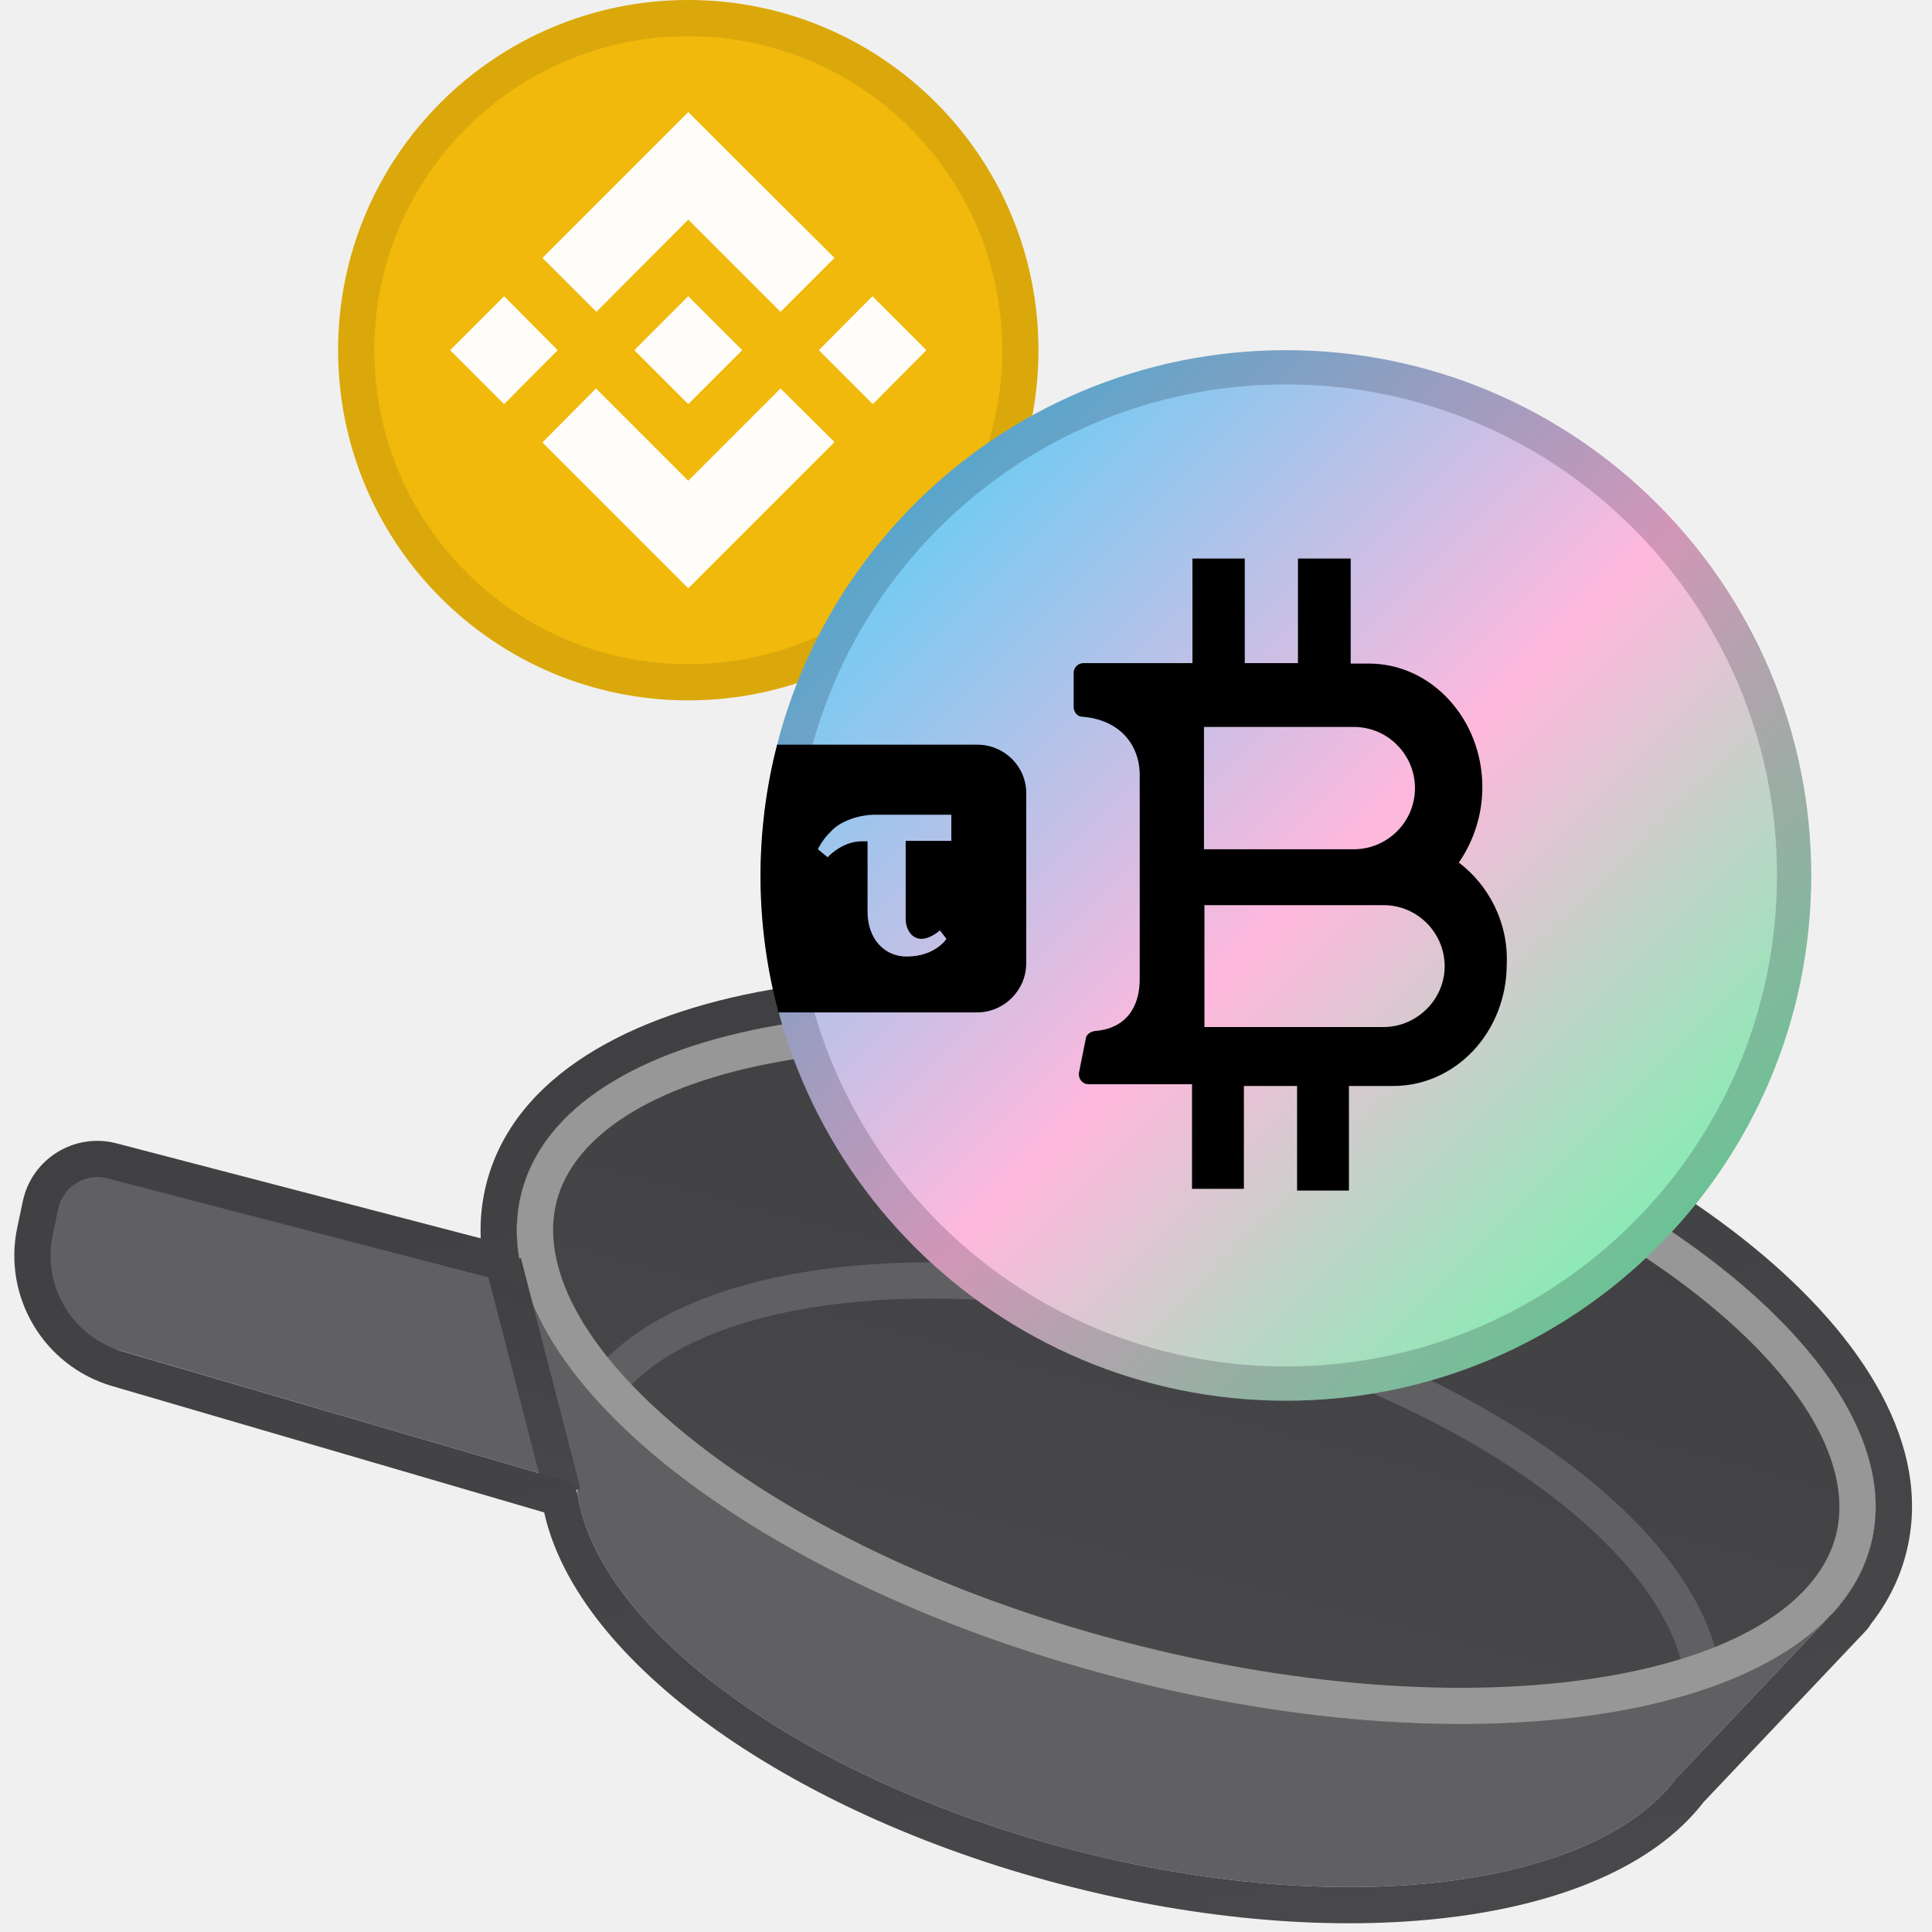
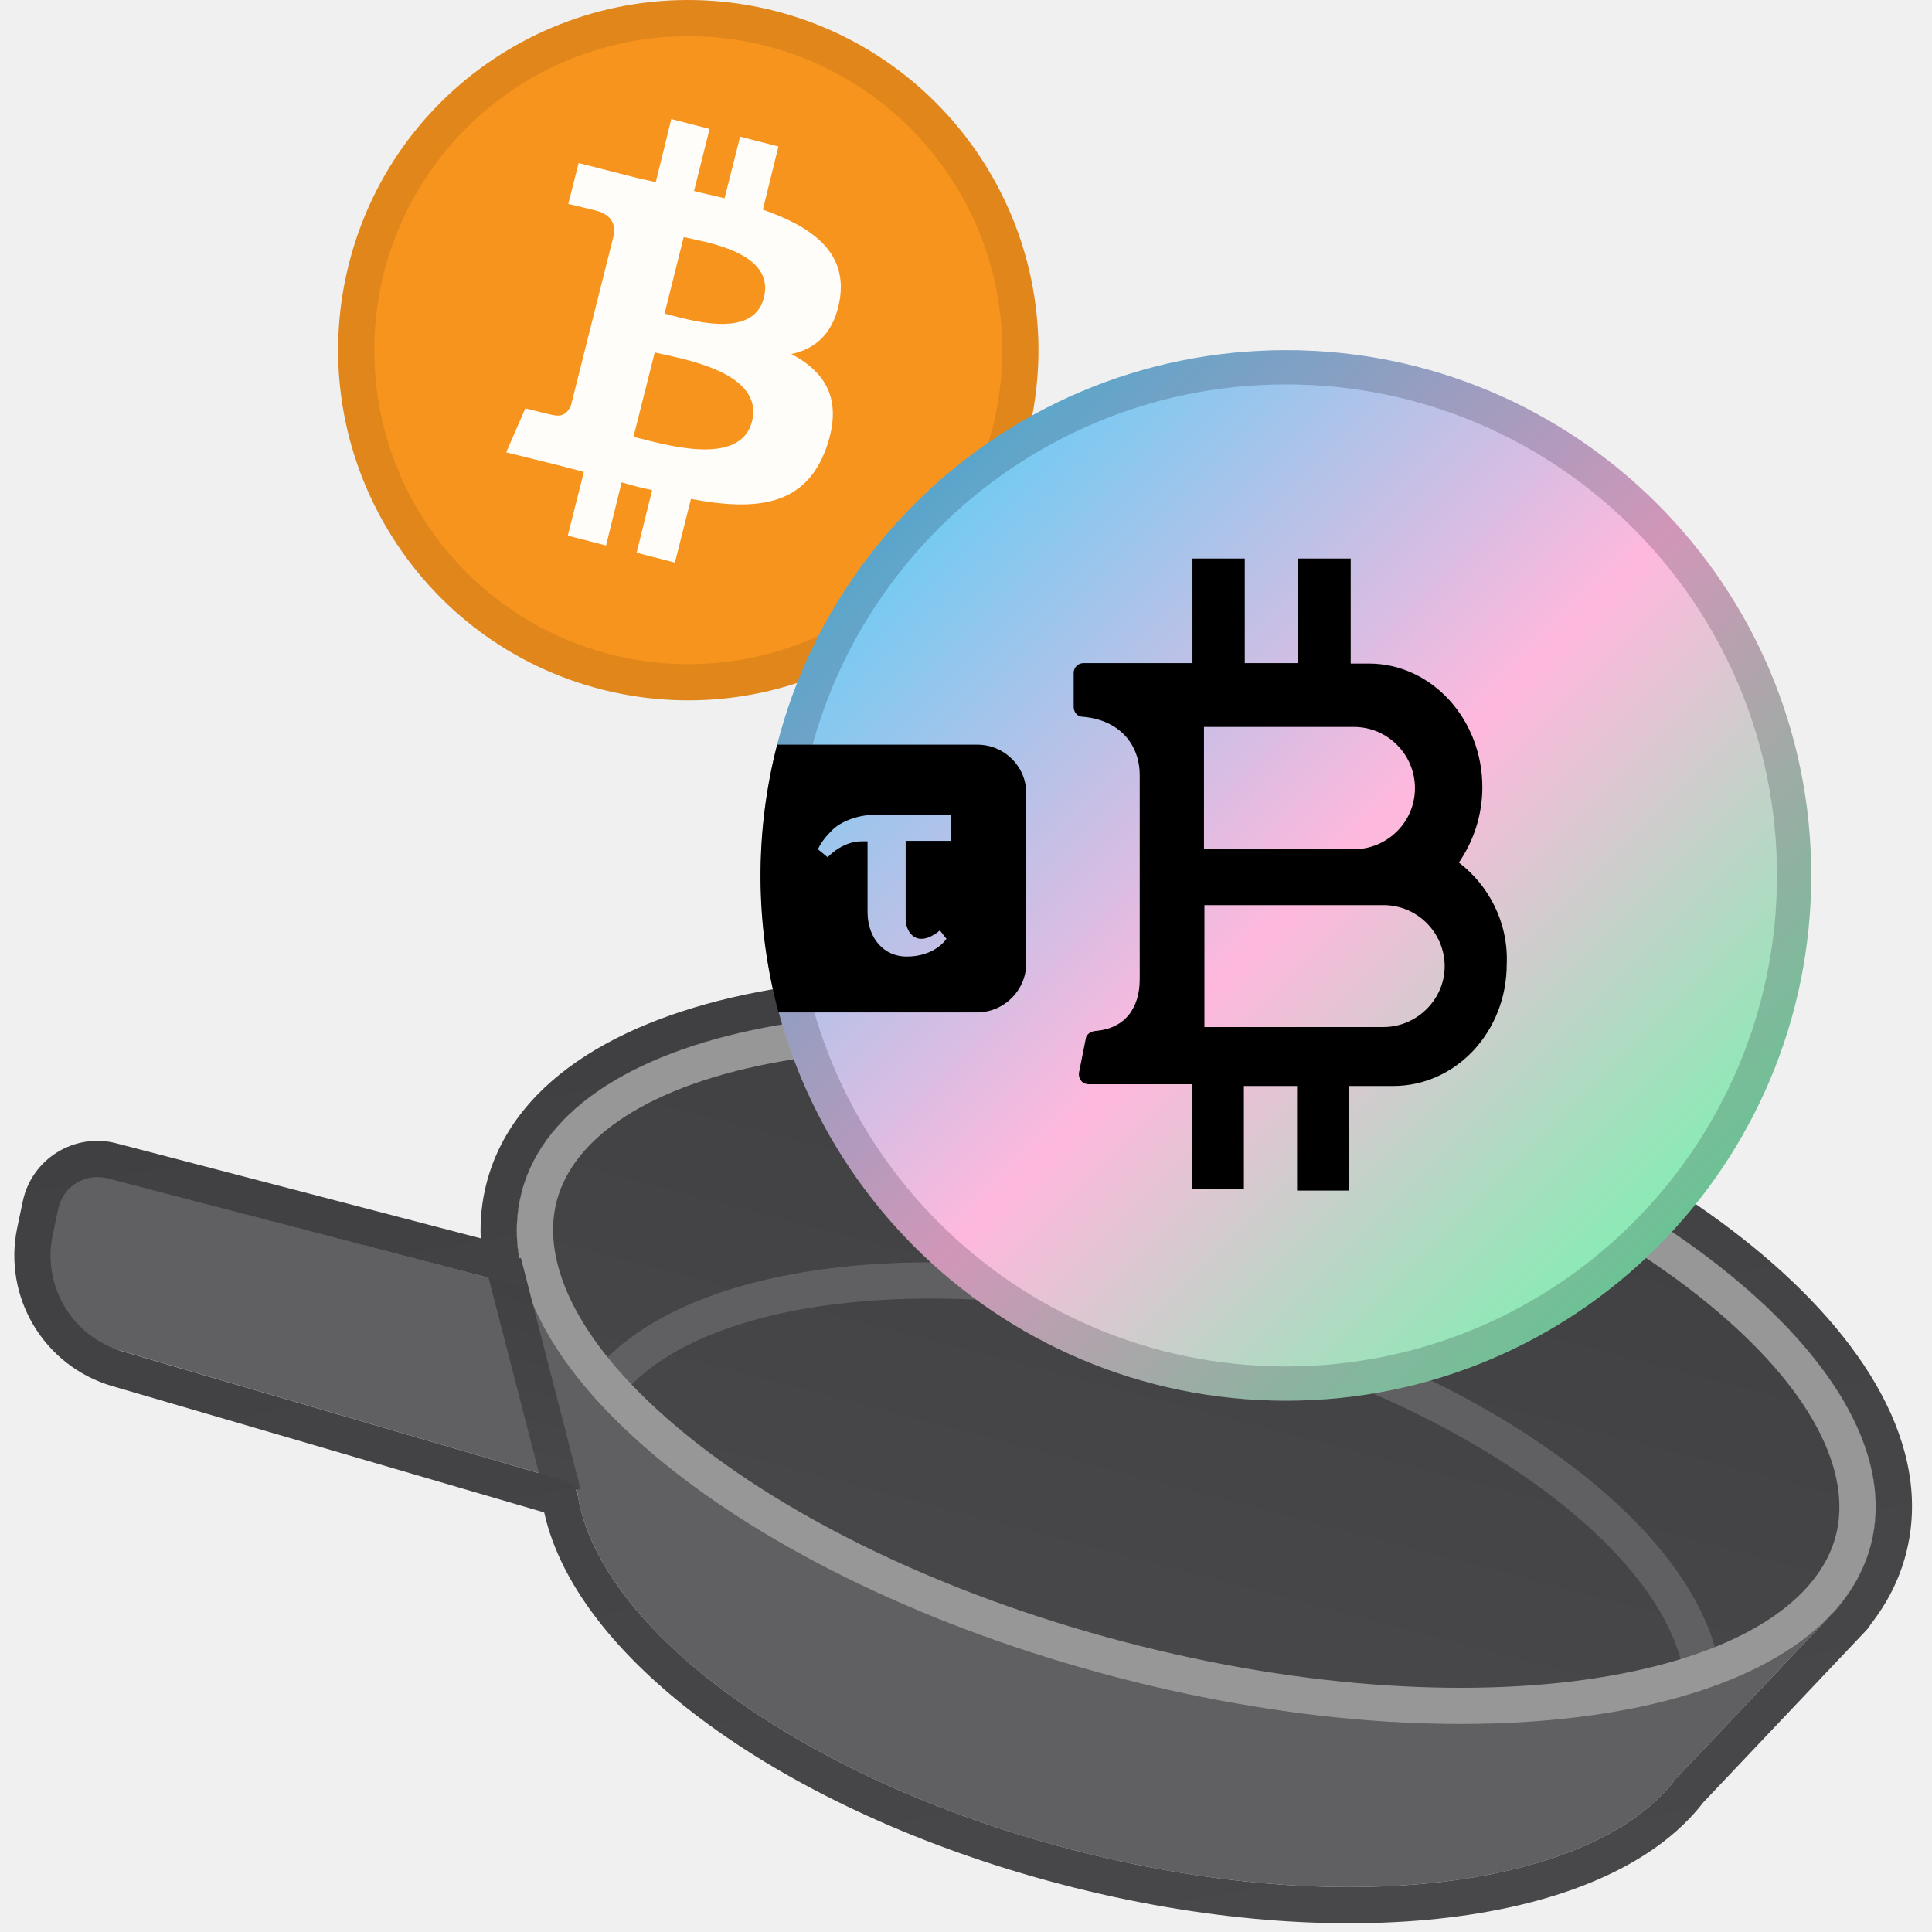
<svg xmlns="http://www.w3.org/2000/svg" width="96" height="96" viewBox="0 0 96 96" fill="none">
  <g clip-path="url(#clip0)">
    <path d="M28.827 71.417C26.92 78.704 37.827 87.87 53.188 91.89C68.55 95.91 82.549 93.262 84.456 85.975C86.362 78.688 75.456 69.522 60.094 65.502C44.733 61.482 30.734 64.13 28.827 71.417Z" fill="#606063" />
    <path d="M82.155 89.564L91.408 79.793L25.795 62.622L29.228 75.713L82.155 89.564Z" fill="#606063" />
    <path d="M29.96 64.976L4.844 58.403C3.755 58.118 2.648 58.795 2.406 59.895L2.125 61.172C1.565 63.716 3.072 66.26 5.573 66.992L30.66 74.335L29.96 64.976Z" fill="#606063" />
    <path d="M25.922 59.226C23.705 67.694 36.916 78.487 55.428 83.331C73.941 88.176 90.745 85.239 92.961 76.77C95.177 68.302 81.967 57.509 63.454 52.664C44.942 47.82 28.138 50.757 25.922 59.226Z" fill="url(#paint0_linear)" />
    <path fill-rule="evenodd" clip-rule="evenodd" d="M76.604 73.971C80.863 77.103 83.352 80.491 83.723 83.494L85.509 83.273C85.046 79.531 82.067 75.755 77.67 72.521C73.236 69.261 67.207 66.433 60.322 64.631C53.438 62.829 46.796 62.341 41.333 63.012C35.916 63.677 31.469 65.509 29.232 68.545L30.681 69.613C32.476 67.177 36.305 65.443 41.552 64.798C46.754 64.16 53.165 64.619 59.866 66.373C66.568 68.126 72.382 70.867 76.604 73.971Z" fill="#606063" />
    <path fill-rule="evenodd" clip-rule="evenodd" d="M34.041 71.243C28.808 66.969 26.842 62.819 27.663 59.681C28.484 56.544 32.231 53.889 38.887 52.726C45.371 51.592 53.934 52.033 62.998 54.406C72.063 56.778 79.745 60.588 84.842 64.752C90.075 69.027 92.041 73.177 91.22 76.314C90.399 79.452 86.651 82.107 79.996 83.27C73.512 84.404 64.949 83.962 55.884 81.59C46.819 79.218 39.138 75.408 34.041 71.243ZM55.428 83.331C36.916 78.487 23.705 67.694 25.922 59.226C28.138 50.757 44.942 47.82 63.454 52.664C81.967 57.509 95.177 68.302 92.961 76.77C90.745 85.239 73.941 88.176 55.428 83.331Z" fill="#979797" />
    <path fill-rule="evenodd" clip-rule="evenodd" d="M27.1 74.429L24.138 62.956L25.881 62.506L28.843 73.979L27.1 74.429Z" fill="url(#paint1_linear)" />
    <path fill-rule="evenodd" clip-rule="evenodd" d="M26.081 63.714C26.055 63.625 26.029 63.536 26.004 63.447C25.959 63.284 25.919 63.12 25.883 62.957L25.798 62.633C25.797 62.628 25.802 62.623 25.807 62.625C25.811 62.626 25.816 62.622 25.815 62.617C25.814 62.612 25.813 62.607 25.812 62.602C25.784 62.443 25.76 62.284 25.741 62.126C25.736 62.087 25.731 62.05 25.727 62.011C25.684 61.614 25.669 61.218 25.685 60.827C25.685 60.827 25.685 60.827 25.685 60.826C25.706 60.285 25.784 59.751 25.922 59.226C28.138 50.757 44.942 47.82 63.454 52.664C81.966 57.509 95.177 68.302 92.961 76.77C92.823 77.295 92.63 77.799 92.383 78.281C92.383 78.282 92.383 78.282 92.383 78.282C92.117 78.803 91.788 79.298 91.402 79.767C91.399 79.771 91.396 79.775 91.393 79.778C91.391 79.78 91.391 79.782 91.391 79.783C91.391 79.786 91.393 79.789 91.396 79.79C91.399 79.791 91.401 79.793 91.401 79.796C91.402 79.798 91.401 79.8 91.4 79.802L91.035 80.186C90.993 80.232 90.95 80.277 90.907 80.322L90.165 81.105L90.164 81.106L83.276 88.379C79.191 93.798 66.718 95.43 53.188 91.889C39.807 88.387 29.805 80.98 28.71 74.312C28.654 73.971 28.42 73.68 28.088 73.583L6.076 67.146C3.59 66.419 2.083 63.899 2.619 61.365L2.894 60.062C3.128 58.955 4.239 58.268 5.334 58.553L25.883 63.912C26.003 63.944 26.113 63.834 26.081 63.714ZM23.887 61.532C23.849 60.605 23.942 59.681 24.18 58.77C25.575 53.439 31.338 50.391 38.267 49.179C45.367 47.938 54.462 48.451 63.91 50.923C73.357 53.395 81.538 57.404 87.12 61.964C92.567 66.414 96.097 71.895 94.702 77.226C94.368 78.504 93.771 79.664 92.962 80.699C92.892 80.818 92.808 80.932 92.707 81.039L92.354 81.411C92.352 81.414 92.35 81.416 92.348 81.418C92.302 81.467 92.255 81.517 92.208 81.566C92.206 81.568 92.204 81.57 92.202 81.572L84.649 89.547C82.147 92.791 77.433 94.624 71.99 95.281C66.41 95.955 59.68 95.449 52.733 93.631C45.861 91.832 39.804 89.02 35.286 85.746C31.038 82.668 27.893 78.989 27.04 75.152L5.571 68.873C2.182 67.882 0.128 64.448 0.858 60.993L1.133 59.689C1.58 57.578 3.7 56.267 5.788 56.812L23.887 61.532Z" fill="url(#paint2_linear)" />
-     <circle cx="34.2" cy="17.4" r="17.4" fill="#F0B90B" />
-     <path d="M27.711 17.4L25.049 20.081L22.368 17.4L25.049 14.719L27.711 17.4ZM34.2 10.911L38.785 15.496L41.466 12.815L36.881 8.249L34.2 5.568L31.52 8.249L26.953 12.815L29.634 15.496L34.2 10.911ZM43.352 14.719L40.689 17.4L43.37 20.081L46.032 17.4L43.352 14.719ZM34.2 23.889L29.615 19.304L26.953 21.985L31.538 26.57L34.2 29.232L36.881 26.551L41.466 21.966L38.785 19.304L34.2 23.889ZM34.2 20.081L36.881 17.4L34.2 14.719L31.52 17.4L34.2 20.081Z" fill="#FFFDFA" />
+     <path d="M51.082 21.605C48.768 30.939 39.304 36.596 29.995 34.282C20.685 31.968 15.002 22.505 17.317 13.195C19.631 3.861 29.069 -1.796 38.404 0.518C47.739 2.858 53.397 12.296 51.082 21.605Z" fill="#F7941D" />
+     <path d="M41.739 14.813C42.074 12.499 40.325 11.265 37.907 10.416L38.679 7.279L36.776 6.79L36.004 9.85C35.49 9.722 34.976 9.619 34.487 9.49L35.259 6.405L33.356 5.916L32.584 9.053C32.173 8.95 31.761 8.873 31.375 8.77L28.752 8.102L28.238 10.133C28.238 10.133 29.652 10.468 29.627 10.468C30.398 10.673 30.552 11.162 30.527 11.573L29.627 15.148C29.678 15.174 29.755 15.174 29.832 15.199C29.781 15.174 29.704 15.174 29.627 15.148L28.367 20.162C28.264 20.394 28.032 20.754 27.492 20.625C27.518 20.651 26.104 20.291 26.104 20.291L25.152 22.477L27.647 23.094C28.11 23.222 28.572 23.325 29.01 23.454L28.212 26.617L30.115 27.105L30.887 23.968C31.401 24.122 31.916 24.251 32.404 24.354L31.633 27.465L33.536 27.954L34.333 24.791C37.599 25.408 40.042 25.151 41.071 22.22C41.894 19.854 41.019 18.491 39.322 17.591C40.556 17.334 41.482 16.511 41.739 14.813ZM37.367 20.934C36.776 23.3 32.79 22.014 31.478 21.705L32.533 17.514C33.844 17.822 37.985 18.465 37.367 20.934ZM37.959 14.788C37.419 16.948 34.101 15.842 33.021 15.585L33.973 11.779C35.053 12.036 38.525 12.525 37.959 14.788Z" fill="#FFFDFA" />
    <g style="mix-blend-mode:multiply" opacity="0.1">
      <path fill-rule="evenodd" clip-rule="evenodd" d="M34.2 33C42.816 33 49.8 26.016 49.8 17.4C49.8 8.784 42.816 1.8 34.2 1.8C25.584 1.8 18.6 8.784 18.6 17.4C18.6 26.016 25.584 33 34.2 33ZM34.2 34.8C43.81 34.8 51.6 27.01 51.6 17.4C51.6 7.79 43.81 0 34.2 0C24.59 0 16.8 7.79 16.8 17.4C16.8 27.01 24.59 34.8 34.2 34.8Z" fill="#191326" />
    </g>
    <g clip-path="url(#clip1)">
      <path d="M63.9 69.6C78.315 69.6 90 57.915 90 43.5C90 29.085 78.315 17.4 63.9 17.4C49.485 17.4 37.8 29.085 37.8 43.5C37.8 57.915 49.485 69.6 63.9 69.6Z" fill="url(#paint3_linear)" />
      <path fill-rule="evenodd" clip-rule="evenodd" d="M48.57 37.003H38.615C37.492 41.364 37.514 45.945 38.681 50.306H48.548C49.892 50.306 50.993 49.205 50.993 47.861V39.447C51.015 38.104 49.914 37.003 48.57 37.003ZM47.271 41.782H45.002V45.681C45.002 46.231 45.443 47.046 46.434 46.429C46.522 46.385 46.698 46.231 46.698 46.231C46.698 46.231 46.83 46.385 46.874 46.451L47.029 46.65C47.029 46.65 46.478 47.531 45.046 47.531C43.945 47.531 43.108 46.65 43.108 45.306V41.804H42.822C41.831 41.804 41.126 42.597 41.126 42.597L40.641 42.2C40.817 41.826 41.06 41.54 41.324 41.276C41.764 40.813 42.645 40.483 43.505 40.483H47.271V41.782Z" fill="black" />
      <path d="M72.49 42.861C73.217 41.804 73.657 40.505 73.657 39.117C73.657 35.725 71.124 32.972 68.019 32.972H67.116V27.752H64.495V32.95H61.852V27.752H59.253V32.95H53.834C53.57 32.95 53.35 33.17 53.35 33.434V35.13C53.35 35.395 53.548 35.615 53.79 35.615C55.663 35.769 56.632 37.025 56.632 38.522V48.654C56.632 50.041 55.949 51.121 54.385 51.231C54.187 51.275 53.967 51.385 53.944 51.649L53.614 53.301C53.57 53.587 53.768 53.874 54.099 53.874H59.231V59.072H61.808V53.962H64.451V59.16H67.028V53.962H69.23C72.336 53.962 74.869 51.275 74.869 47.905C74.957 45.813 73.944 43.962 72.49 42.861ZM59.825 36.121H67.27C68.966 36.121 70.309 37.509 70.309 39.161C70.309 40.857 68.922 42.2 67.27 42.2H59.825V36.121ZM68.746 51.033H59.847V44.976H68.746C70.442 44.976 71.785 46.363 71.785 48.015C71.785 49.667 70.397 51.033 68.746 51.033Z" fill="black" />
    </g>
    <g style="mix-blend-mode:multiply" opacity="0.2">
      <path fill-rule="evenodd" clip-rule="evenodd" d="M63.9 67.898C77.375 67.898 88.298 56.975 88.298 43.5C88.298 30.026 77.375 19.102 63.9 19.102C50.425 19.102 39.502 30.026 39.502 43.5C39.502 56.975 50.425 67.898 63.9 67.898ZM63.9 69.6C78.315 69.6 90 57.915 90 43.5C90 29.085 78.315 17.4 63.9 17.4C49.485 17.4 37.8 29.085 37.8 43.5C37.8 57.915 49.485 69.6 63.9 69.6Z" fill="#191326" />
    </g>
  </g>
  <defs>
    <linearGradient id="paint0_linear" x1="63.454" y1="52.664" x2="55.428" y2="83.331" gradientUnits="userSpaceOnUse">
      <stop stop-color="#404042" />
      <stop offset="1" stop-color="#48484B" />
    </linearGradient>
    <linearGradient id="paint1_linear" x1="27.94" y1="63.058" x2="25.041" y2="73.878" gradientUnits="userSpaceOnUse">
      <stop stop-color="#404042" />
      <stop offset="1" stop-color="#48484B" />
    </linearGradient>
    <linearGradient id="paint2_linear" x1="44.097" y1="48.101" x2="53.454" y2="98.772" gradientUnits="userSpaceOnUse">
      <stop stop-color="#404042" />
      <stop offset="1" stop-color="#48484B" />
    </linearGradient>
    <linearGradient id="paint3_linear" x1="45.445" y1="25.044" x2="82.356" y2="61.955" gradientUnits="userSpaceOnUse">
      <stop stop-color="#6ECBF3" />
      <stop offset="0.527" stop-color="#FFB8DD" />
      <stop offset="1" stop-color="#84EDB3" />
    </linearGradient>
    <clipPath id="clip0">
      <rect width="96" height="96" fill="white" />
    </clipPath>
    <clipPath id="clip1">
      <rect width="52.2" height="52.2" fill="white" transform="translate(37.8 17.4)" />
    </clipPath>
  </defs>
</svg>
